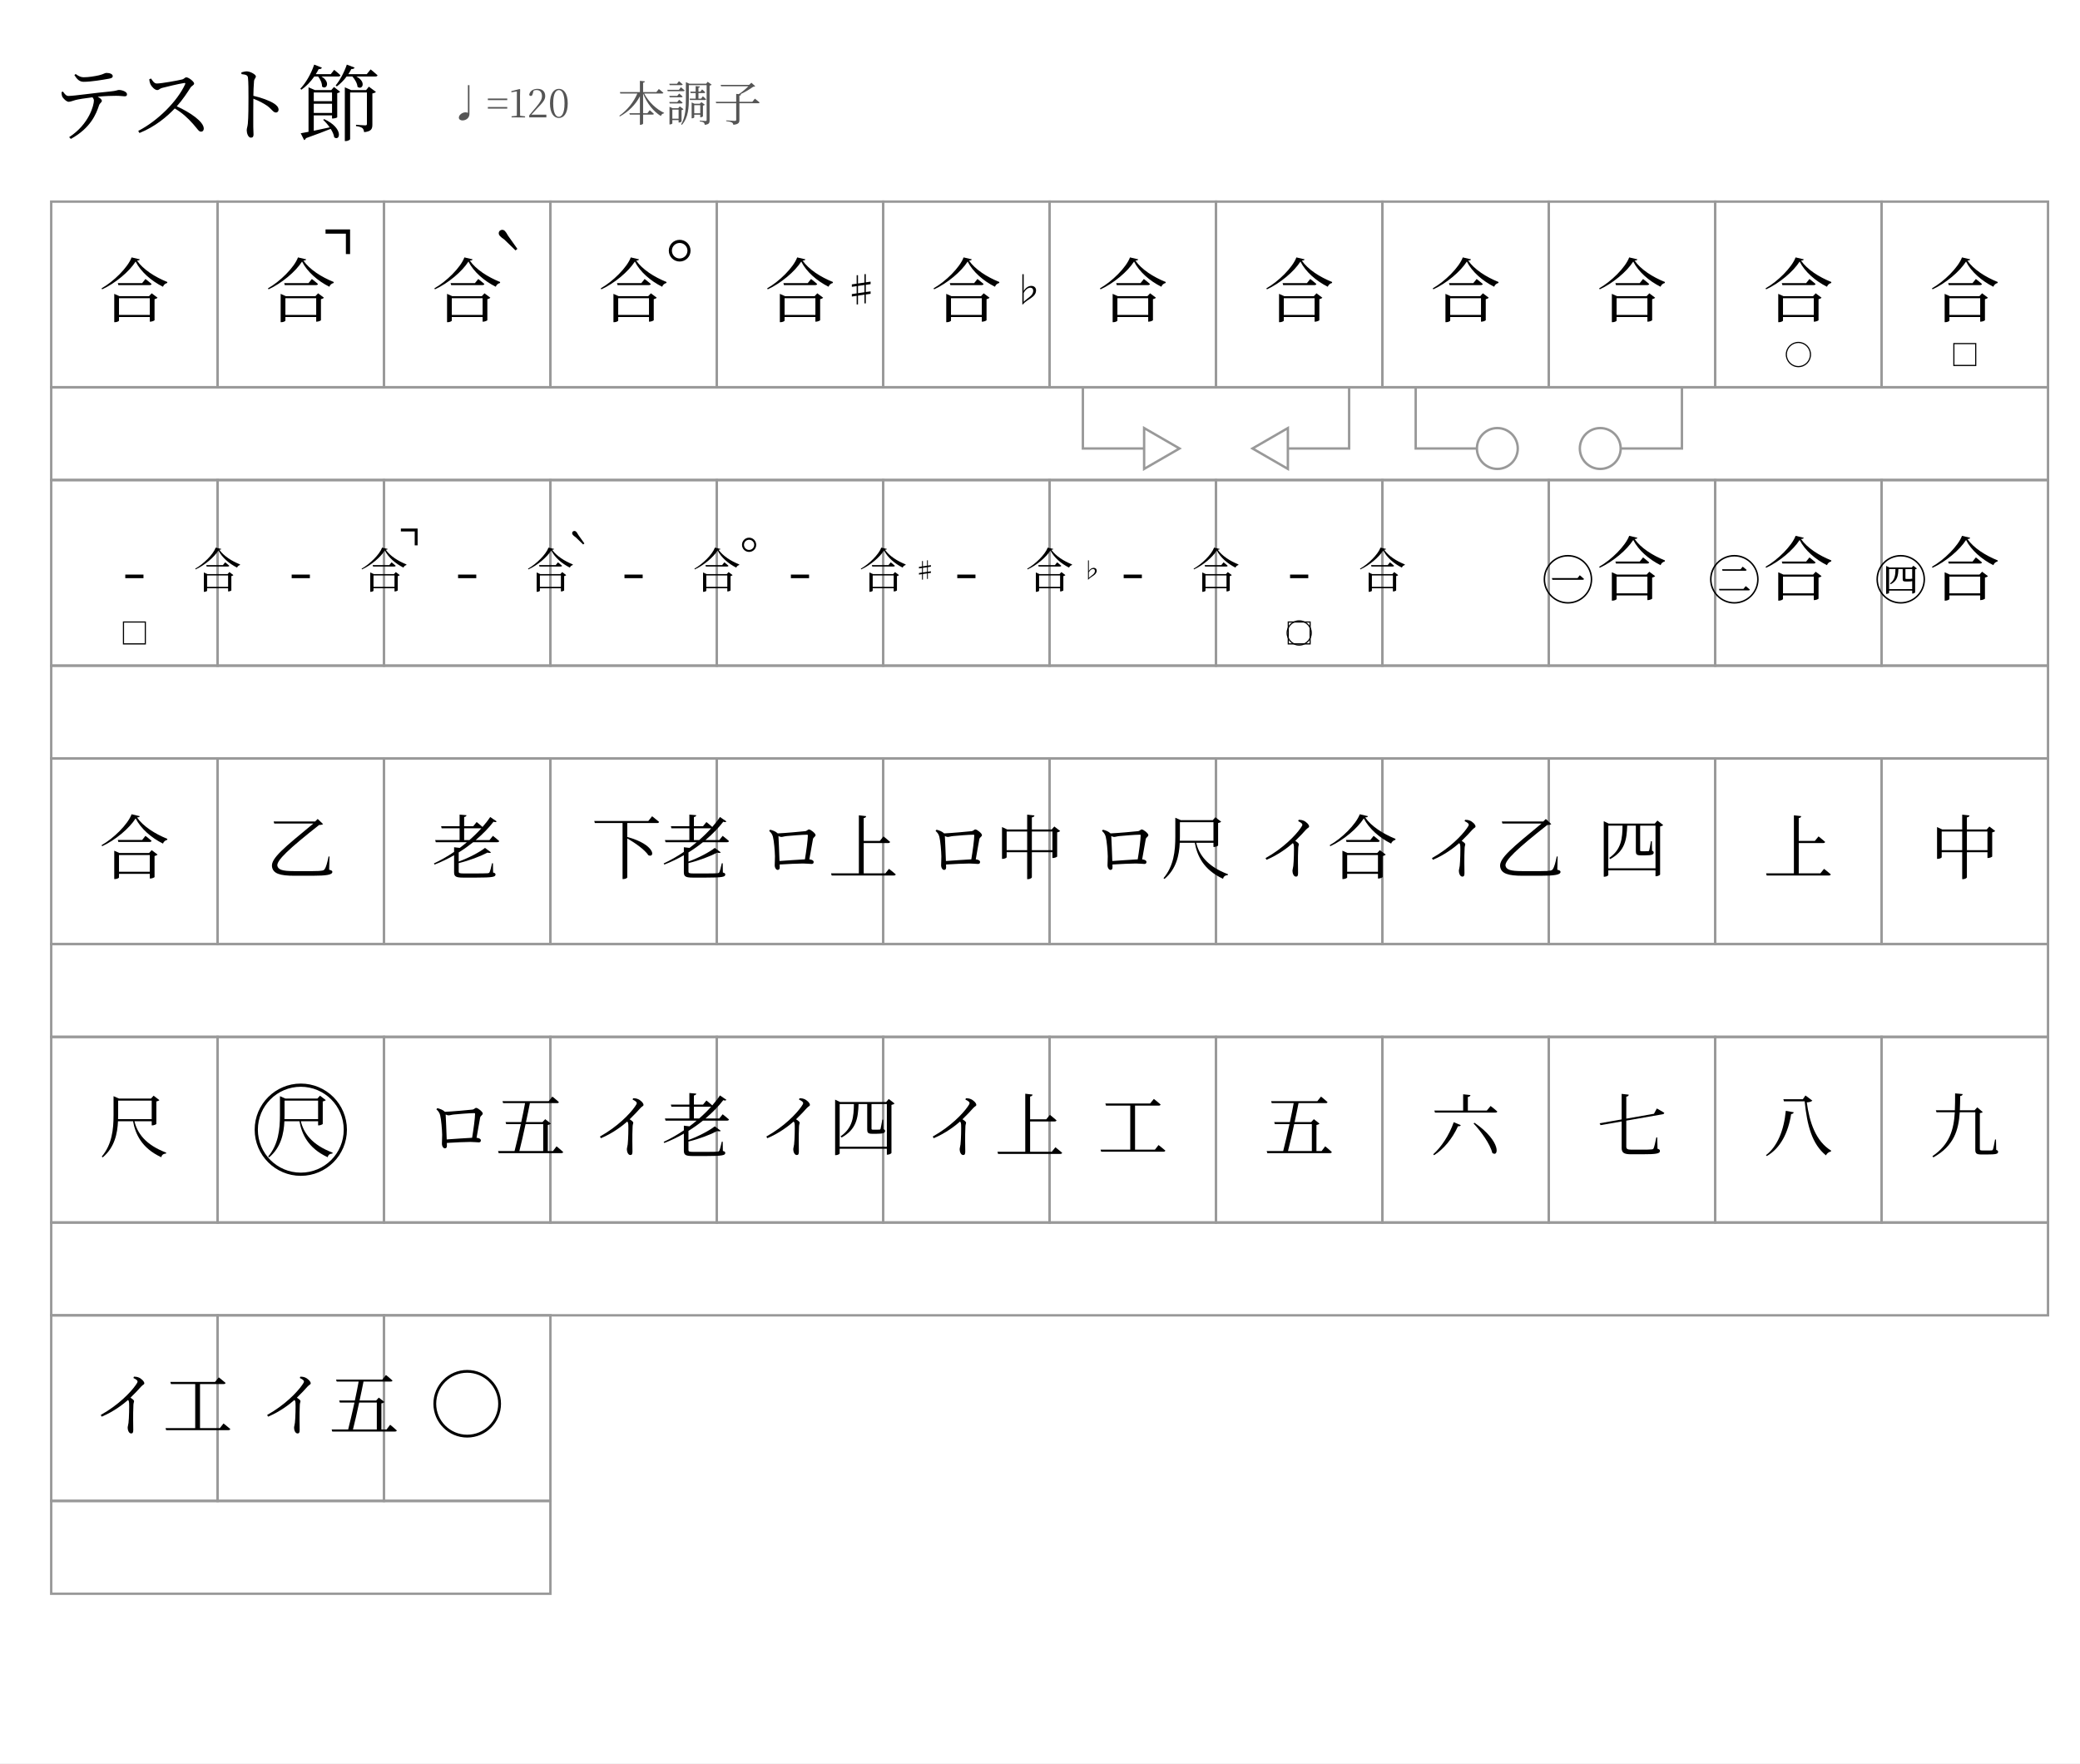
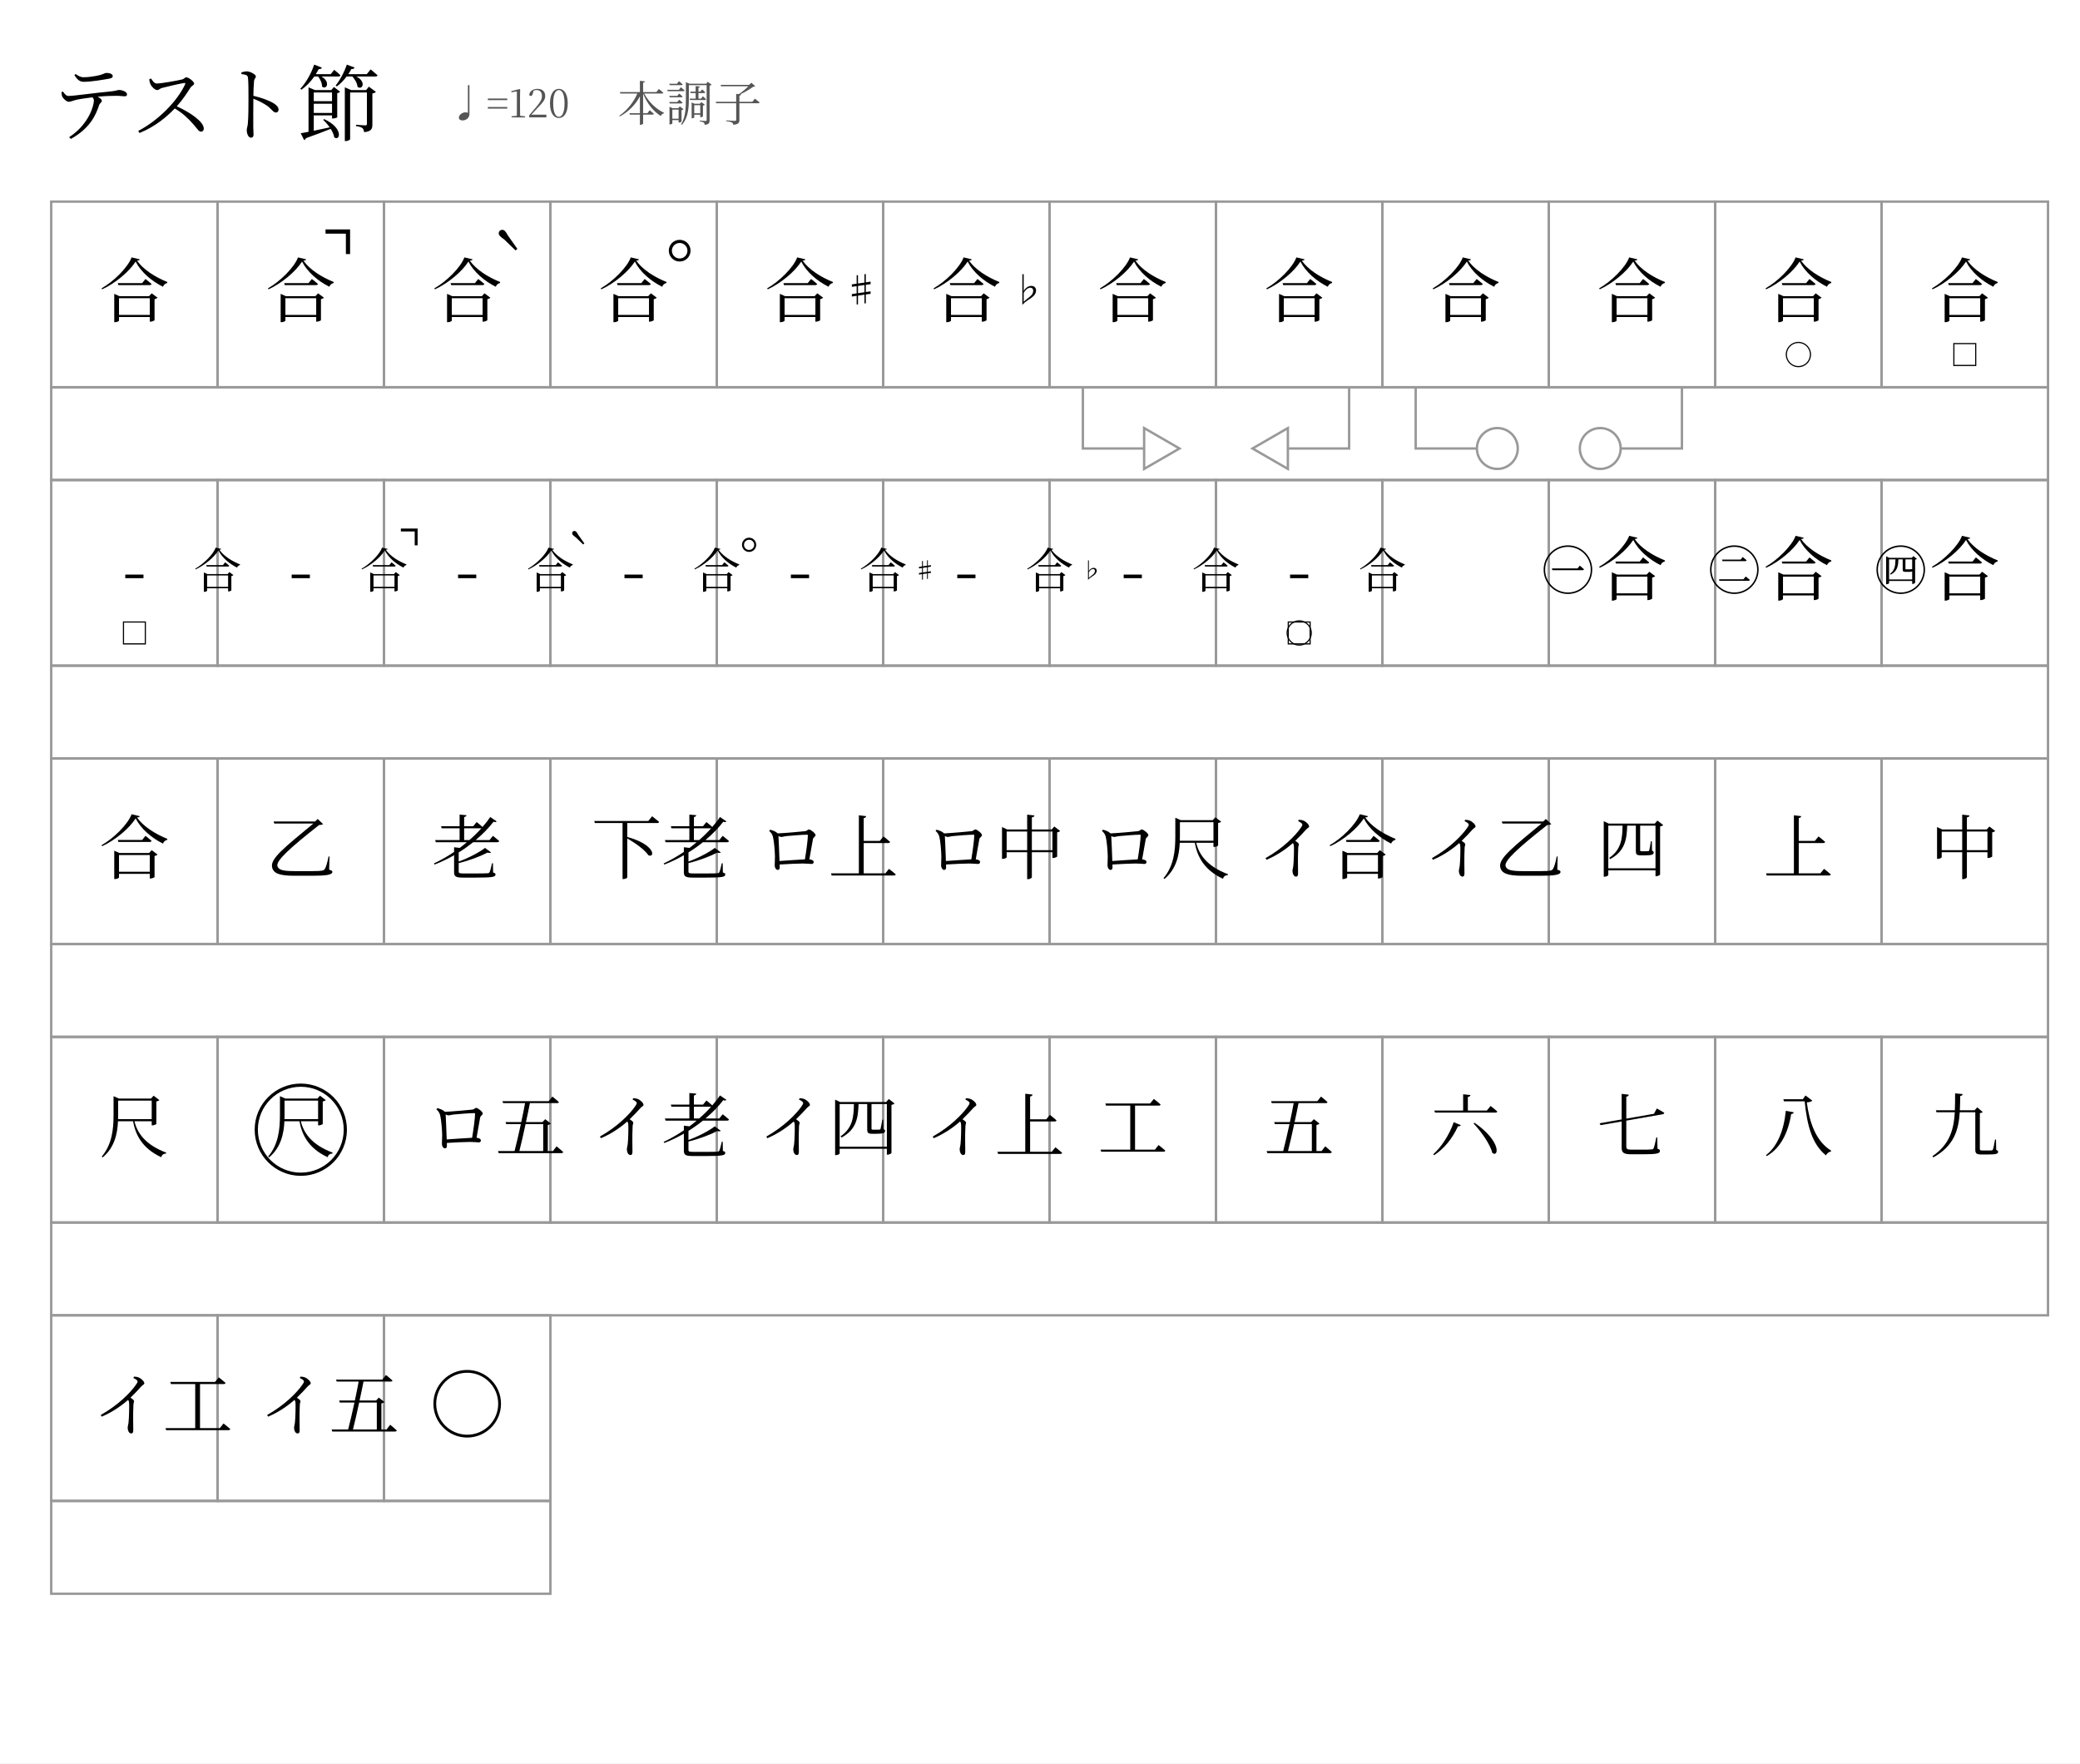
<svg xmlns="http://www.w3.org/2000/svg" width="650" height="551" viewBox="0 0 650 551">
  <rect width="100%" height="100%" fill="white" />
  <text x="16" y="42" font-family="Hiragino Mincho ProN, YuMincho, 'MS PMincho', Noto Serif CJK JP, serif" font-size="26" fill="black">テスト節</text>
  <text x="140" y="36.68" font-family="Hiragino Mincho ProN, YuMincho, 'MS PMincho', Noto Serif CJK JP, serif" font-size="12" fill="#555">♩=120</text>
  <text x="193" y="37.82" font-family="Hiragino Mincho ProN, YuMincho, 'MS PMincho', Noto Serif CJK JP, serif" font-size="15" fill="#555">本調子</text>
  <rect x="16" y="63" width="52" height="58" fill="none" stroke="#999999" stroke-width="0.75" />
  <rect x="68" y="63" width="52" height="58" fill="none" stroke="#999999" stroke-width="0.75" />
  <rect x="120" y="63" width="52" height="58" fill="none" stroke="#999999" stroke-width="0.75" />
  <rect x="172" y="63" width="52" height="58" fill="none" stroke="#999999" stroke-width="0.75" />
  <rect x="224" y="63" width="52" height="58" fill="none" stroke="#999999" stroke-width="0.75" />
  <rect x="276" y="63" width="52" height="58" fill="none" stroke="#999999" stroke-width="0.75" />
  <rect x="328" y="63" width="52" height="58" fill="none" stroke="#999999" stroke-width="0.75" />
  <rect x="380" y="63" width="52" height="58" fill="none" stroke="#999999" stroke-width="0.75" />
  <rect x="432" y="63" width="52" height="58" fill="none" stroke="#999999" stroke-width="0.75" />
  <rect x="484" y="63" width="52" height="58" fill="none" stroke="#999999" stroke-width="0.75" />
  <rect x="536" y="63" width="52" height="58" fill="none" stroke="#999999" stroke-width="0.75" />
  <rect x="588" y="63" width="52" height="58" fill="none" stroke="#999999" stroke-width="0.75" />
  <rect x="16" y="121" width="624" height="29" fill="none" stroke="#999999" stroke-width="0.75" />
  <g class="repeat-arrow" fill="none" stroke="#999999" stroke-width="0.75">
    <path d="M 338.4 121 L 338.4 140.14 L 357.54 140.14" />
    <polygon points="357.54,133.76 357.54,146.52 368.59,140.14" />
  </g>
  <g class="repeat-arrow" fill="none" stroke="#999999" stroke-width="0.75">
    <path d="M 421.6 121 L 421.6 140.14 L 402.46 140.14" />
    <polygon points="402.46,133.76 402.46,146.52 391.41,140.14" />
  </g>
  <g class="vocal-rep" fill="none" stroke="#999999" stroke-width="0.75">
    <path d="M 442.4 121 L 442.4 140.14 L 461.54 140.14" />
    <circle cx="467.92" cy="140.14" r="6.38" />
  </g>
  <g class="vocal-rep" fill="none" stroke="#999999" stroke-width="0.75">
    <path d="M 525.6 121 L 525.6 140.14 L 506.46 140.14" />
    <circle cx="500.08" cy="140.14" r="6.38" />
  </g>
  <text x="42.0" y="98.996" text-anchor="middle" font-family="Hiragino Mincho ProN, YuMincho, 'MS PMincho', Noto Serif CJK JP, serif" font-size="22" fill="black">合</text>
  <text x="94.0" y="98.996" text-anchor="middle" font-family="Hiragino Mincho ProN, YuMincho, 'MS PMincho', Noto Serif CJK JP, serif" font-size="22" fill="black">合</text>
  <text x="104.193" y="89.316" text-anchor="middle" font-family="Hiragino Mincho ProN, YuMincho, 'MS PMincho', Noto Serif CJK JP, serif" font-size="22" fill="black">⌝</text>
  <text x="146.0" y="98.996" text-anchor="middle" font-family="Hiragino Mincho ProN, YuMincho, 'MS PMincho', Noto Serif CJK JP, serif" font-size="22" fill="black">合</text>
  <text x="158.76" y="97.016" text-anchor="middle" font-family="Hiragino Mincho ProN, YuMincho, 'MS PMincho', Noto Serif CJK JP, serif" font-size="29" fill="black">｀</text>
  <text x="198.0" y="98.996" text-anchor="middle" font-family="Hiragino Mincho ProN, YuMincho, 'MS PMincho', Noto Serif CJK JP, serif" font-size="22" fill="black">合</text>
  <text x="222.75" y="99.436" text-anchor="middle" font-family="Hiragino Mincho ProN, YuMincho, 'MS PMincho', Noto Serif CJK JP, serif" font-size="29" fill="black">゜</text>
  <text x="250.0" y="98.996" text-anchor="middle" font-family="Hiragino Mincho ProN, YuMincho, 'MS PMincho', Noto Serif CJK JP, serif" font-size="22" fill="black">合</text>
  <text x="269.14" y="94.596" text-anchor="middle" font-family="Hiragino Mincho ProN, YuMincho, 'MS PMincho', Noto Serif CJK JP, serif" font-size="11" fill="black">♯</text>
  <text x="302.0" y="98.996" text-anchor="middle" font-family="Hiragino Mincho ProN, YuMincho, 'MS PMincho', Noto Serif CJK JP, serif" font-size="22" fill="black">合</text>
  <text x="321.14" y="94.596" text-anchor="middle" font-family="Hiragino Mincho ProN, YuMincho, 'MS PMincho', Noto Serif CJK JP, serif" font-size="11" fill="black">♭</text>
  <text x="354.0" y="98.996" text-anchor="middle" font-family="Hiragino Mincho ProN, YuMincho, 'MS PMincho', Noto Serif CJK JP, serif" font-size="22" fill="black">合</text>
  <text x="406.0" y="98.996" text-anchor="middle" font-family="Hiragino Mincho ProN, YuMincho, 'MS PMincho', Noto Serif CJK JP, serif" font-size="22" fill="black">合</text>
  <text x="458.0" y="98.996" text-anchor="middle" font-family="Hiragino Mincho ProN, YuMincho, 'MS PMincho', Noto Serif CJK JP, serif" font-size="22" fill="black">合</text>
  <text x="510.0" y="98.996" text-anchor="middle" font-family="Hiragino Mincho ProN, YuMincho, 'MS PMincho', Noto Serif CJK JP, serif" font-size="22" fill="black">合</text>
  <text x="562.0" y="98.996" text-anchor="middle" font-family="Hiragino Mincho ProN, YuMincho, 'MS PMincho', Noto Serif CJK JP, serif" font-size="22" fill="black">合</text>
  <text x="614.0" y="98.996" text-anchor="middle" font-family="Hiragino Mincho ProN, YuMincho, 'MS PMincho', Noto Serif CJK JP, serif" font-size="22" fill="black">合</text>
  <text x="562" y="114.195" text-anchor="middle" font-family="Hiragino Mincho ProN, YuMincho, 'MS PMincho', Noto Serif CJK JP, serif" font-size="9" fill="black">○</text>
  <text x="614" y="114.195" text-anchor="middle" font-family="Hiragino Mincho ProN, YuMincho, 'MS PMincho', Noto Serif CJK JP, serif" font-size="9" fill="black">□</text>
  <rect x="16" y="150" width="52" height="58" fill="none" stroke="#999999" stroke-width="0.75" />
  <rect x="68" y="150" width="52" height="58" fill="none" stroke="#999999" stroke-width="0.75" />
  <rect x="120" y="150" width="52" height="58" fill="none" stroke="#999999" stroke-width="0.75" />
  <rect x="172" y="150" width="52" height="58" fill="none" stroke="#999999" stroke-width="0.75" />
  <rect x="224" y="150" width="52" height="58" fill="none" stroke="#999999" stroke-width="0.75" />
  <rect x="276" y="150" width="52" height="58" fill="none" stroke="#999999" stroke-width="0.75" />
  <rect x="328" y="150" width="52" height="58" fill="none" stroke="#999999" stroke-width="0.75" />
  <rect x="380" y="150" width="52" height="58" fill="none" stroke="#999999" stroke-width="0.75" />
  <rect x="432" y="150" width="52" height="58" fill="none" stroke="#999999" stroke-width="0.75" />
  <rect x="484" y="150" width="52" height="58" fill="none" stroke="#999999" stroke-width="0.75" />
  <rect x="536" y="150" width="52" height="58" fill="none" stroke="#999999" stroke-width="0.75" />
  <rect x="588" y="150" width="52" height="58" fill="none" stroke="#999999" stroke-width="0.75" />
  <rect x="16" y="208" width="624" height="29" fill="none" stroke="#999999" stroke-width="0.75" />
  <text x="42.0" y="185.996" text-anchor="middle" font-family="Hiragino Mincho ProN, YuMincho, 'MS PMincho', Noto Serif CJK JP, serif" font-size="22" fill="black">-</text>
  <text x="68.0" y="183.77" text-anchor="middle" font-family="Hiragino Mincho ProN, YuMincho, 'MS PMincho', Noto Serif CJK JP, serif" font-size="15" fill="black">合</text>
  <text x="94.0" y="185.996" text-anchor="middle" font-family="Hiragino Mincho ProN, YuMincho, 'MS PMincho', Noto Serif CJK JP, serif" font-size="22" fill="black">-</text>
  <text x="120.0" y="183.77" text-anchor="middle" font-family="Hiragino Mincho ProN, YuMincho, 'MS PMincho', Noto Serif CJK JP, serif" font-size="15" fill="black">合</text>
  <text x="126.95" y="177.17" text-anchor="middle" font-family="Hiragino Mincho ProN, YuMincho, 'MS PMincho', Noto Serif CJK JP, serif" font-size="15" fill="black">⌝</text>
  <text x="146.0" y="185.996" text-anchor="middle" font-family="Hiragino Mincho ProN, YuMincho, 'MS PMincho', Noto Serif CJK JP, serif" font-size="22" fill="black">-</text>
  <text x="172.0" y="183.77" text-anchor="middle" font-family="Hiragino Mincho ProN, YuMincho, 'MS PMincho', Noto Serif CJK JP, serif" font-size="15" fill="black">合</text>
  <text x="180.7" y="182.42" text-anchor="middle" font-family="Hiragino Mincho ProN, YuMincho, 'MS PMincho', Noto Serif CJK JP, serif" font-size="19" fill="black">｀</text>
  <text x="198.0" y="185.996" text-anchor="middle" font-family="Hiragino Mincho ProN, YuMincho, 'MS PMincho', Noto Serif CJK JP, serif" font-size="22" fill="black">-</text>
  <text x="224.0" y="183.77" text-anchor="middle" font-family="Hiragino Mincho ProN, YuMincho, 'MS PMincho', Noto Serif CJK JP, serif" font-size="15" fill="black">合</text>
  <text x="240.875" y="184.07" text-anchor="middle" font-family="Hiragino Mincho ProN, YuMincho, 'MS PMincho', Noto Serif CJK JP, serif" font-size="19" fill="black">゜</text>
  <text x="250.0" y="185.996" text-anchor="middle" font-family="Hiragino Mincho ProN, YuMincho, 'MS PMincho', Noto Serif CJK JP, serif" font-size="22" fill="black">-</text>
  <text x="276.0" y="183.77" text-anchor="middle" font-family="Hiragino Mincho ProN, YuMincho, 'MS PMincho', Noto Serif CJK JP, serif" font-size="15" fill="black">合</text>
  <text x="289.05" y="180.77" text-anchor="middle" font-family="Hiragino Mincho ProN, YuMincho, 'MS PMincho', Noto Serif CJK JP, serif" font-size="7" fill="black">♯</text>
  <text x="302.0" y="185.996" text-anchor="middle" font-family="Hiragino Mincho ProN, YuMincho, 'MS PMincho', Noto Serif CJK JP, serif" font-size="22" fill="black">-</text>
  <text x="328.0" y="183.77" text-anchor="middle" font-family="Hiragino Mincho ProN, YuMincho, 'MS PMincho', Noto Serif CJK JP, serif" font-size="15" fill="black">合</text>
  <text x="341.05" y="180.77" text-anchor="middle" font-family="Hiragino Mincho ProN, YuMincho, 'MS PMincho', Noto Serif CJK JP, serif" font-size="7" fill="black">♭</text>
  <text x="354.0" y="185.996" text-anchor="middle" font-family="Hiragino Mincho ProN, YuMincho, 'MS PMincho', Noto Serif CJK JP, serif" font-size="22" fill="black">-</text>
  <text x="380.0" y="183.77" text-anchor="middle" font-family="Hiragino Mincho ProN, YuMincho, 'MS PMincho', Noto Serif CJK JP, serif" font-size="15" fill="black">合</text>
  <text x="406.0" y="185.996" text-anchor="middle" font-family="Hiragino Mincho ProN, YuMincho, 'MS PMincho', Noto Serif CJK JP, serif" font-size="22" fill="black">-</text>
  <text x="432.0" y="183.77" text-anchor="middle" font-family="Hiragino Mincho ProN, YuMincho, 'MS PMincho', Noto Serif CJK JP, serif" font-size="15" fill="black">合</text>
  <text x="510.0" y="185.996" text-anchor="middle" font-family="Hiragino Mincho ProN, YuMincho, 'MS PMincho', Noto Serif CJK JP, serif" font-size="22" fill="black">合</text>
-   <text x="489.98" y="187.096" text-anchor="middle" font-family="Hiragino Mincho ProN, YuMincho, 'MS PMincho', Noto Serif CJK JP, serif" font-size="16" fill="black">㊀</text>
+   <text x="489.98" y="184.088" text-anchor="middle" font-family="Hiragino Mincho ProN, YuMincho, 'MS PMincho', Noto Serif CJK JP, serif" font-size="16" fill="black">㊀</text>
  <text x="562.0" y="185.996" text-anchor="middle" font-family="Hiragino Mincho ProN, YuMincho, 'MS PMincho', Noto Serif CJK JP, serif" font-size="22" fill="black">合</text>
-   <text x="541.98" y="187.096" text-anchor="middle" font-family="Hiragino Mincho ProN, YuMincho, 'MS PMincho', Noto Serif CJK JP, serif" font-size="16" fill="black">㊁</text>
+   <text x="541.98" y="184.088" text-anchor="middle" font-family="Hiragino Mincho ProN, YuMincho, 'MS PMincho', Noto Serif CJK JP, serif" font-size="16" fill="black">㊁</text>
  <text x="614.0" y="185.996" text-anchor="middle" font-family="Hiragino Mincho ProN, YuMincho, 'MS PMincho', Noto Serif CJK JP, serif" font-size="22" fill="black">合</text>
-   <text x="593.98" y="187.096" text-anchor="middle" font-family="Hiragino Mincho ProN, YuMincho, 'MS PMincho', Noto Serif CJK JP, serif" font-size="16" fill="black">㊃</text>
+   <text x="593.98" y="184.088" text-anchor="middle" font-family="Hiragino Mincho ProN, YuMincho, 'MS PMincho', Noto Serif CJK JP, serif" font-size="16" fill="black">㊃</text>
  <text x="42" y="201.195" text-anchor="middle" font-family="Hiragino Mincho ProN, YuMincho, 'MS PMincho', Noto Serif CJK JP, serif" font-size="9" fill="black">□</text>
  <text x="406" y="201.195" text-anchor="middle" font-family="Hiragino Mincho ProN, YuMincho, 'MS PMincho', Noto Serif CJK JP, serif" font-size="9" fill="black">○</text>
  <text x="406" y="201.195" text-anchor="middle" font-family="Hiragino Mincho ProN, YuMincho, 'MS PMincho', Noto Serif CJK JP, serif" font-size="9" fill="black">□</text>
  <rect x="16" y="237" width="52" height="58" fill="none" stroke="#999999" stroke-width="0.75" />
  <rect x="68" y="237" width="52" height="58" fill="none" stroke="#999999" stroke-width="0.75" />
  <rect x="120" y="237" width="52" height="58" fill="none" stroke="#999999" stroke-width="0.75" />
  <rect x="172" y="237" width="52" height="58" fill="none" stroke="#999999" stroke-width="0.75" />
  <rect x="224" y="237" width="52" height="58" fill="none" stroke="#999999" stroke-width="0.75" />
  <rect x="276" y="237" width="52" height="58" fill="none" stroke="#999999" stroke-width="0.75" />
  <rect x="328" y="237" width="52" height="58" fill="none" stroke="#999999" stroke-width="0.75" />
  <rect x="380" y="237" width="52" height="58" fill="none" stroke="#999999" stroke-width="0.75" />
  <rect x="432" y="237" width="52" height="58" fill="none" stroke="#999999" stroke-width="0.75" />
  <rect x="484" y="237" width="52" height="58" fill="none" stroke="#999999" stroke-width="0.75" />
  <rect x="536" y="237" width="52" height="58" fill="none" stroke="#999999" stroke-width="0.75" />
  <rect x="588" y="237" width="52" height="58" fill="none" stroke="#999999" stroke-width="0.75" />
  <rect x="16" y="295" width="624" height="29" fill="none" stroke="#999999" stroke-width="0.75" />
  <text x="42.0" y="272.996" text-anchor="middle" font-family="Hiragino Mincho ProN, YuMincho, 'MS PMincho', Noto Serif CJK JP, serif" font-size="22" fill="black">合</text>
  <text x="94.0" y="272.996" text-anchor="middle" font-family="Hiragino Mincho ProN, YuMincho, 'MS PMincho', Noto Serif CJK JP, serif" font-size="22" fill="black">乙</text>
  <text x="146.0" y="272.996" text-anchor="middle" font-family="Hiragino Mincho ProN, YuMincho, 'MS PMincho', Noto Serif CJK JP, serif" font-size="22" fill="black">老</text>
  <text x="184.8" y="272.996" font-family="Hiragino Mincho ProN, YuMincho, 'MS PMincho', Noto Serif CJK JP, serif" font-size="22" fill="black" textLength="26.4" lengthAdjust="spacingAndGlyphs">下老</text>
  <text x="236.8" y="272.996" font-family="Hiragino Mincho ProN, YuMincho, 'MS PMincho', Noto Serif CJK JP, serif" font-size="22" fill="black" textLength="26.4" lengthAdjust="spacingAndGlyphs">ロ上</text>
  <text x="288.8" y="272.996" font-family="Hiragino Mincho ProN, YuMincho, 'MS PMincho', Noto Serif CJK JP, serif" font-size="22" fill="black" textLength="26.4" lengthAdjust="spacingAndGlyphs">ロ中</text>
  <text x="340.8" y="272.996" font-family="Hiragino Mincho ProN, YuMincho, 'MS PMincho', Noto Serif CJK JP, serif" font-size="22" fill="black" textLength="26.4" lengthAdjust="spacingAndGlyphs">ロ尺</text>
  <text x="392.8" y="272.996" font-family="Hiragino Mincho ProN, YuMincho, 'MS PMincho', Noto Serif CJK JP, serif" font-size="22" fill="black" textLength="26.4" lengthAdjust="spacingAndGlyphs">イ合</text>
  <text x="444.8" y="272.996" font-family="Hiragino Mincho ProN, YuMincho, 'MS PMincho', Noto Serif CJK JP, serif" font-size="22" fill="black" textLength="26.4" lengthAdjust="spacingAndGlyphs">イ乙</text>
  <text x="510.0" y="272.996" text-anchor="middle" font-family="Hiragino Mincho ProN, YuMincho, 'MS PMincho', Noto Serif CJK JP, serif" font-size="22" fill="black">四</text>
  <text x="562.0" y="272.996" text-anchor="middle" font-family="Hiragino Mincho ProN, YuMincho, 'MS PMincho', Noto Serif CJK JP, serif" font-size="22" fill="black">上</text>
  <text x="614.0" y="272.996" text-anchor="middle" font-family="Hiragino Mincho ProN, YuMincho, 'MS PMincho', Noto Serif CJK JP, serif" font-size="22" fill="black">中</text>
  <rect x="16" y="324" width="52" height="58" fill="none" stroke="#999999" stroke-width="0.75" />
  <rect x="68" y="324" width="52" height="58" fill="none" stroke="#999999" stroke-width="0.75" />
  <rect x="120" y="324" width="52" height="58" fill="none" stroke="#999999" stroke-width="0.75" />
  <rect x="172" y="324" width="52" height="58" fill="none" stroke="#999999" stroke-width="0.75" />
  <rect x="224" y="324" width="52" height="58" fill="none" stroke="#999999" stroke-width="0.75" />
  <rect x="276" y="324" width="52" height="58" fill="none" stroke="#999999" stroke-width="0.75" />
  <rect x="328" y="324" width="52" height="58" fill="none" stroke="#999999" stroke-width="0.75" />
  <rect x="380" y="324" width="52" height="58" fill="none" stroke="#999999" stroke-width="0.75" />
  <rect x="432" y="324" width="52" height="58" fill="none" stroke="#999999" stroke-width="0.75" />
  <rect x="484" y="324" width="52" height="58" fill="none" stroke="#999999" stroke-width="0.75" />
  <rect x="536" y="324" width="52" height="58" fill="none" stroke="#999999" stroke-width="0.75" />
  <rect x="588" y="324" width="52" height="58" fill="none" stroke="#999999" stroke-width="0.75" />
  <rect x="16" y="382" width="624" height="29" fill="none" stroke="#999999" stroke-width="0.75" />
  <text x="42.0" y="359.996" text-anchor="middle" font-family="Hiragino Mincho ProN, YuMincho, 'MS PMincho', Noto Serif CJK JP, serif" font-size="22" fill="black">尺</text>
  <circle cx="94.0" cy="353.0" r="13.915" fill="none" stroke="black" stroke-width="1" />
  <text x="94.0" y="359.996" text-anchor="middle" font-family="Hiragino Mincho ProN, YuMincho, 'MS PMincho', Noto Serif CJK JP, serif" font-size="22" fill="black">尺</text>
  <text x="132.8" y="359.996" font-family="Hiragino Mincho ProN, YuMincho, 'MS PMincho', Noto Serif CJK JP, serif" font-size="22" fill="black" textLength="26.4" lengthAdjust="spacingAndGlyphs">ロ五</text>
  <text x="184.8" y="359.996" font-family="Hiragino Mincho ProN, YuMincho, 'MS PMincho', Noto Serif CJK JP, serif" font-size="22" fill="black" textLength="26.4" lengthAdjust="spacingAndGlyphs">イ老</text>
  <text x="236.8" y="359.996" font-family="Hiragino Mincho ProN, YuMincho, 'MS PMincho', Noto Serif CJK JP, serif" font-size="22" fill="black" textLength="26.4" lengthAdjust="spacingAndGlyphs">イ四</text>
  <text x="288.8" y="359.996" font-family="Hiragino Mincho ProN, YuMincho, 'MS PMincho', Noto Serif CJK JP, serif" font-size="22" fill="black" textLength="26.4" lengthAdjust="spacingAndGlyphs">イ上</text>
  <text x="354.0" y="359.996" text-anchor="middle" font-family="Hiragino Mincho ProN, YuMincho, 'MS PMincho', Noto Serif CJK JP, serif" font-size="22" fill="black">工</text>
  <text x="406.0" y="359.996" text-anchor="middle" font-family="Hiragino Mincho ProN, YuMincho, 'MS PMincho', Noto Serif CJK JP, serif" font-size="22" fill="black">五</text>
  <text x="458.0" y="359.996" text-anchor="middle" font-family="Hiragino Mincho ProN, YuMincho, 'MS PMincho', Noto Serif CJK JP, serif" font-size="22" fill="black">六</text>
  <text x="510.0" y="359.996" text-anchor="middle" font-family="Hiragino Mincho ProN, YuMincho, 'MS PMincho', Noto Serif CJK JP, serif" font-size="22" fill="black">七</text>
  <text x="562.0" y="359.996" text-anchor="middle" font-family="Hiragino Mincho ProN, YuMincho, 'MS PMincho', Noto Serif CJK JP, serif" font-size="22" fill="black">八</text>
  <text x="614.0" y="359.996" text-anchor="middle" font-family="Hiragino Mincho ProN, YuMincho, 'MS PMincho', Noto Serif CJK JP, serif" font-size="22" fill="black">九</text>
  <rect x="16" y="411" width="52" height="58" fill="none" stroke="#999999" stroke-width="0.75" />
  <rect x="68" y="411" width="52" height="58" fill="none" stroke="#999999" stroke-width="0.75" />
  <rect x="120" y="411" width="52" height="58" fill="none" stroke="#999999" stroke-width="0.75" />
  <rect x="16" y="469" width="156" height="29" fill="none" stroke="#999999" stroke-width="0.75" />
  <text x="28.8" y="446.996" font-family="Hiragino Mincho ProN, YuMincho, 'MS PMincho', Noto Serif CJK JP, serif" font-size="22" fill="black" textLength="26.4" lengthAdjust="spacingAndGlyphs">イ工</text>
  <text x="80.8" y="446.996" font-family="Hiragino Mincho ProN, YuMincho, 'MS PMincho', Noto Serif CJK JP, serif" font-size="22" fill="black" textLength="26.4" lengthAdjust="spacingAndGlyphs">イ五</text>
  <text x="146.0" y="446.996" text-anchor="middle" font-family="Hiragino Mincho ProN, YuMincho, 'MS PMincho', Noto Serif CJK JP, serif" font-size="22" fill="black">◯</text>
</svg>
